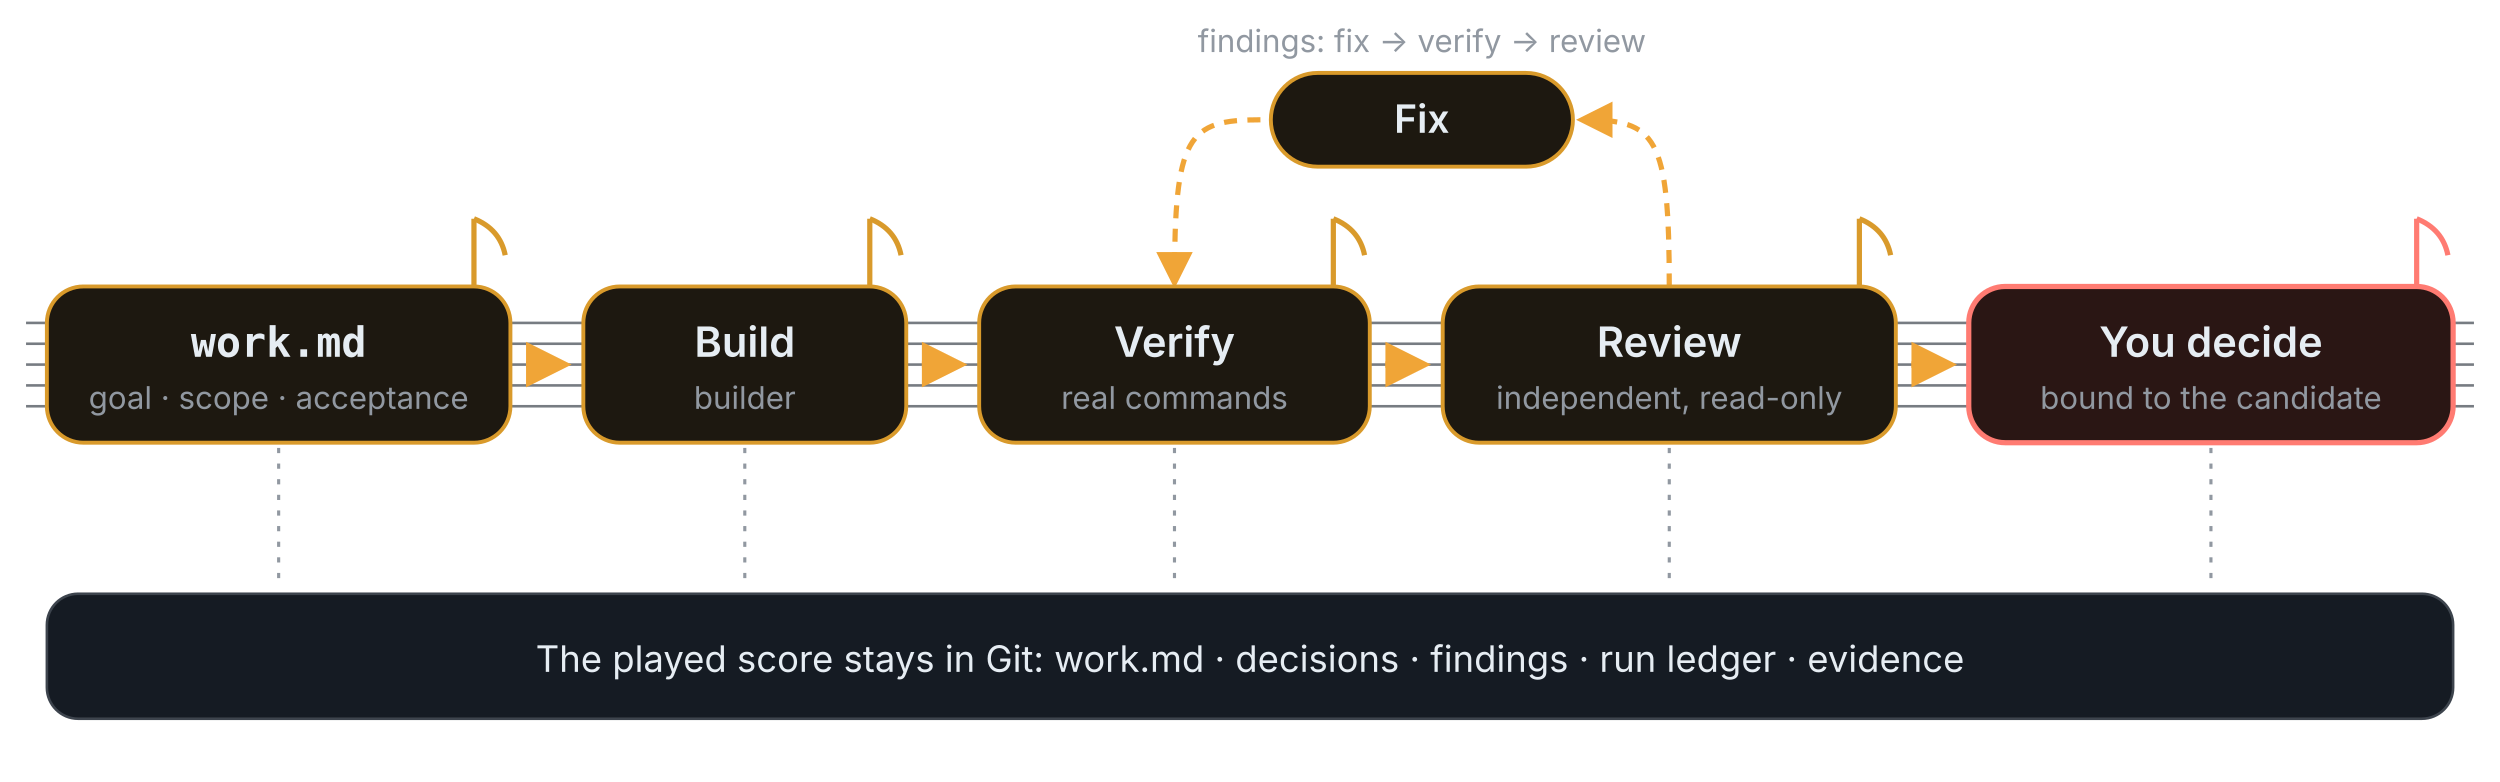
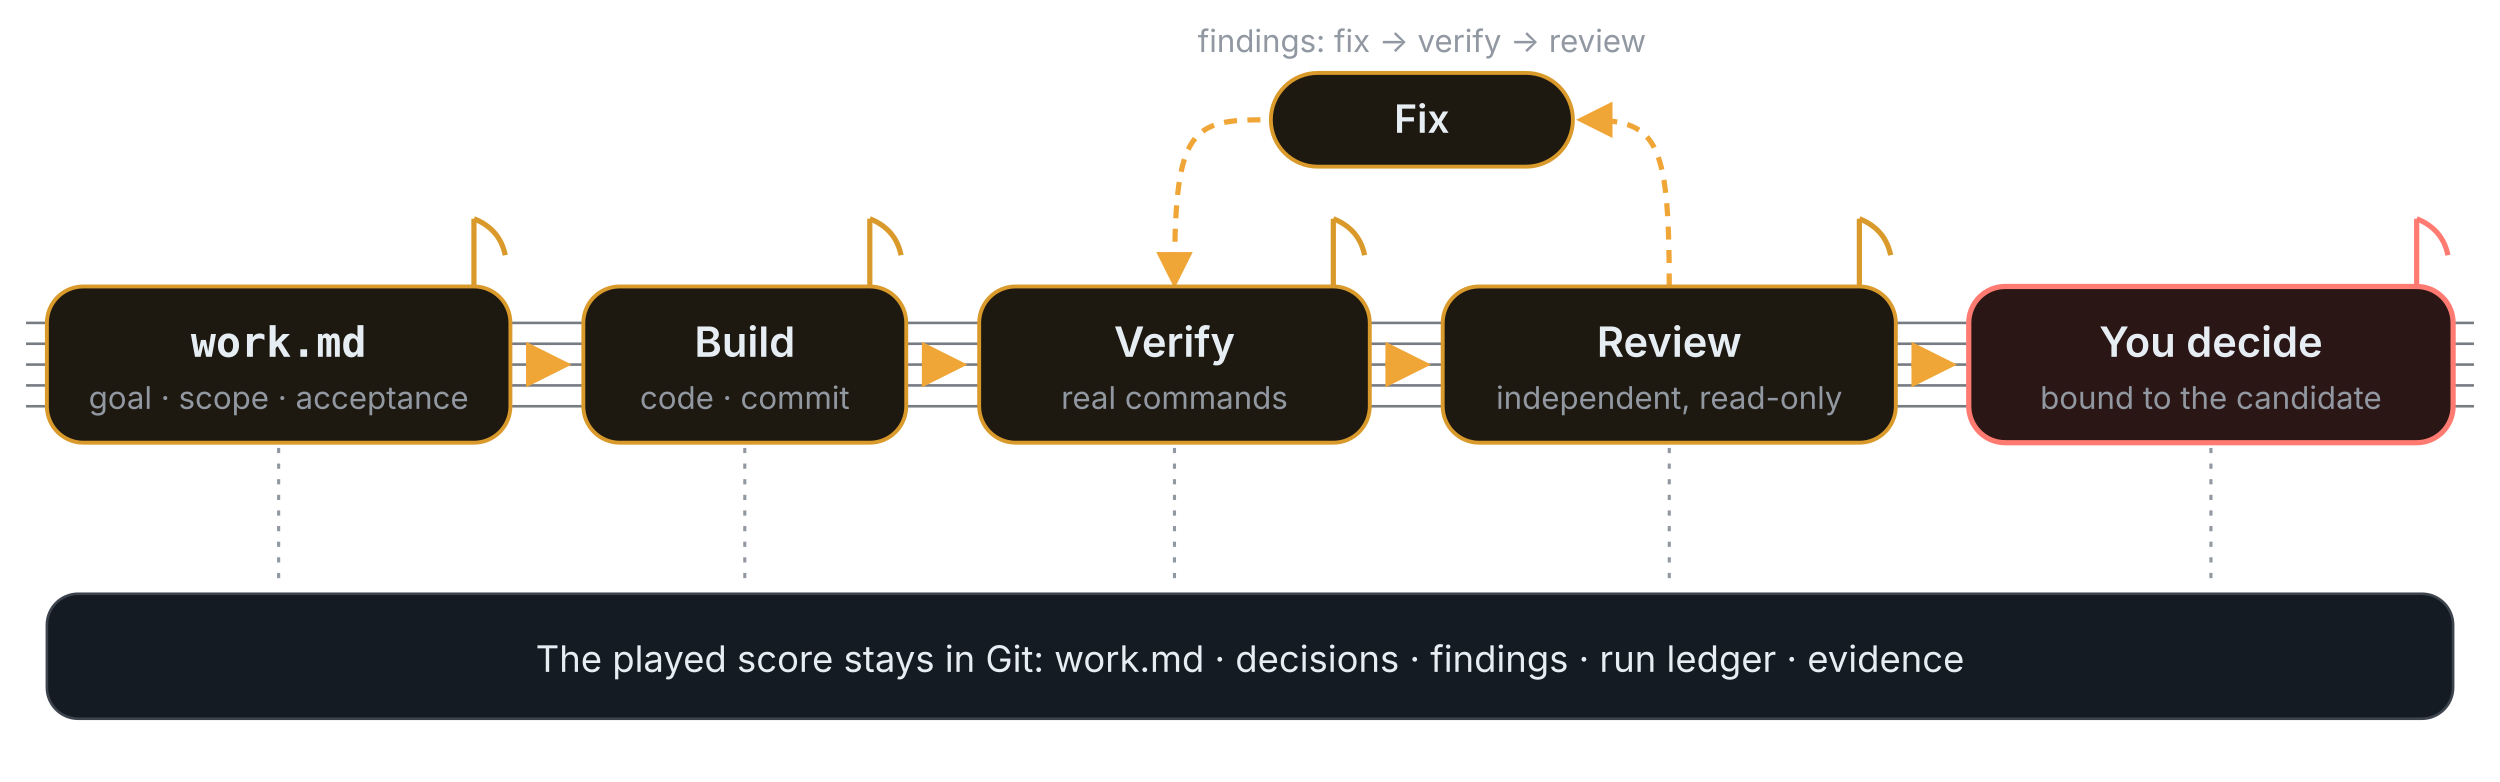
<svg xmlns="http://www.w3.org/2000/svg" width="960" height="300" viewBox="0 0 960 300" role="img">
  <defs>
    <marker id="arrow-dark" viewBox="0 0 10 10" refX="8" refY="5" markerWidth="7" markerHeight="7" orient="auto-start-reverse">
      <path d="M 0 0 L 10 5 L 0 10 z" fill="#f0a537" />
    </marker>
  </defs>
  <line x1="10" y1="124" x2="950" y2="124" stroke="#3d444d" stroke-width="1" opacity="0.7" />
  <line x1="10" y1="132" x2="950" y2="132" stroke="#3d444d" stroke-width="1" opacity="0.7" />
  <line x1="10" y1="140" x2="950" y2="140" stroke="#3d444d" stroke-width="1" opacity="0.7" />
  <line x1="10" y1="148" x2="950" y2="148" stroke="#3d444d" stroke-width="1" opacity="0.7" />
  <line x1="10" y1="156" x2="950" y2="156" stroke="#3d444d" stroke-width="1" opacity="0.7" />
  <line x1="202" y1="140" x2="216" y2="140" stroke="#f0a537" stroke-width="2.5" marker-end="url(#arrow-dark)" />
  <line x1="354" y1="140" x2="368" y2="140" stroke="#f0a537" stroke-width="2.5" marker-end="url(#arrow-dark)" />
  <line x1="532" y1="140" x2="546" y2="140" stroke="#f0a537" stroke-width="2.5" marker-end="url(#arrow-dark)" />
  <line x1="734" y1="140" x2="748" y2="140" stroke="#f0a537" stroke-width="2.5" marker-end="url(#arrow-dark)" />
  <path d="M 641 110 C 641 52, 636 46, 608 46" fill="none" stroke="#f0a537" stroke-width="2" stroke-dasharray="5 4" marker-end="url(#arrow-dark)" />
  <path d="M 484 46 C 456 46, 451 52, 451 108" fill="none" stroke="#f0a537" stroke-width="2" stroke-dasharray="5 4" marker-end="url(#arrow-dark)" />
  <rect x="488" y="28" width="116" height="36" rx="18" fill="#1d1810" stroke="#d99a2b" stroke-width="1.5" />
  <text x="546" y="51" text-anchor="middle" font-family="-apple-system, 'Segoe UI', 'PingFang SC', 'Hiragino Sans GB', 'Noto Sans SC', sans-serif" font-size="15" font-weight="600" fill="#e6edf3">Fix</text>
  <text x="546" y="20" text-anchor="middle" font-family="-apple-system, 'Segoe UI', 'PingFang SC', 'Hiragino Sans GB', 'Noto Sans SC', sans-serif" font-size="12" fill="#9198a1">findings: fix → verify → review</text>
  <rect x="18" y="110" width="178" height="60" rx="14" fill="#1d1810" stroke="#d99a2b" stroke-width="1.5" />
  <line x1="182" y1="110" x2="182" y2="84" stroke="#d99a2b" stroke-width="2" />
  <path d="M 182 84 q 10 4 12 14" fill="none" stroke="#d99a2b" stroke-width="2" />
  <text x="107" y="137" text-anchor="middle" font-family="ui-monospace, SFMono-Regular, Menlo, Consolas, monospace" font-size="16" font-weight="600" fill="#e6edf3">work.md</text>
  <text x="107" y="157" text-anchor="middle" font-family="-apple-system, 'Segoe UI', 'PingFang SC', 'Hiragino Sans GB', 'Noto Sans SC', sans-serif" font-size="12" fill="#9198a1">goal · scope · acceptance</text>
  <line x1="107" y1="172" x2="107" y2="226" stroke="#9198a1" stroke-width="1.2" stroke-dasharray="2 4" />
  <rect x="224" y="110" width="124" height="60" rx="14" fill="#1d1810" stroke="#d99a2b" stroke-width="1.5" />
  <line x1="334" y1="110" x2="334" y2="84" stroke="#d99a2b" stroke-width="2" />
  <path d="M 334 84 q 10 4 12 14" fill="none" stroke="#d99a2b" stroke-width="2" />
  <text x="286" y="137" text-anchor="middle" font-family="-apple-system, 'Segoe UI', 'PingFang SC', 'Hiragino Sans GB', 'Noto Sans SC', sans-serif" font-size="16" font-weight="600" fill="#e6edf3">Build</text>
-   <text x="286" y="157" text-anchor="middle" font-family="-apple-system, 'Segoe UI', 'PingFang SC', 'Hiragino Sans GB', 'Noto Sans SC', sans-serif" font-size="12" fill="#9198a1">builder</text>
+   <text x="286" y="157" text-anchor="middle" font-family="-apple-system, 'Segoe UI', 'PingFang SC', 'Hiragino Sans GB', 'Noto Sans SC', sans-serif" font-size="12" fill="#9198a1">code · commit</text>
  <line x1="286" y1="172" x2="286" y2="226" stroke="#9198a1" stroke-width="1.2" stroke-dasharray="2 4" />
  <rect x="376" y="110" width="150" height="60" rx="14" fill="#1d1810" stroke="#d99a2b" stroke-width="1.5" />
  <line x1="512" y1="110" x2="512" y2="84" stroke="#d99a2b" stroke-width="2" />
  <path d="M 512 84 q 10 4 12 14" fill="none" stroke="#d99a2b" stroke-width="2" />
  <text x="451" y="137" text-anchor="middle" font-family="-apple-system, 'Segoe UI', 'PingFang SC', 'Hiragino Sans GB', 'Noto Sans SC', sans-serif" font-size="16" font-weight="600" fill="#e6edf3">Verify</text>
  <text x="451" y="157" text-anchor="middle" font-family="-apple-system, 'Segoe UI', 'PingFang SC', 'Hiragino Sans GB', 'Noto Sans SC', sans-serif" font-size="12" fill="#9198a1">real commands</text>
  <line x1="451" y1="172" x2="451" y2="226" stroke="#9198a1" stroke-width="1.2" stroke-dasharray="2 4" />
  <rect x="554" y="110" width="174" height="60" rx="14" fill="#1d1810" stroke="#d99a2b" stroke-width="1.5" />
  <line x1="714" y1="110" x2="714" y2="84" stroke="#d99a2b" stroke-width="2" />
  <path d="M 714 84 q 10 4 12 14" fill="none" stroke="#d99a2b" stroke-width="2" />
  <text x="641" y="137" text-anchor="middle" font-family="-apple-system, 'Segoe UI', 'PingFang SC', 'Hiragino Sans GB', 'Noto Sans SC', sans-serif" font-size="16" font-weight="600" fill="#e6edf3">Review</text>
  <text x="641" y="157" text-anchor="middle" font-family="-apple-system, 'Segoe UI', 'PingFang SC', 'Hiragino Sans GB', 'Noto Sans SC', sans-serif" font-size="12" fill="#9198a1">independent, read-only</text>
  <line x1="641" y1="172" x2="641" y2="226" stroke="#9198a1" stroke-width="1.2" stroke-dasharray="2 4" />
  <rect x="756" y="110" width="186" height="60" rx="14" fill="#2a1614" stroke="#ff7b72" stroke-width="2" />
  <line x1="928" y1="110" x2="928" y2="84" stroke="#ff7b72" stroke-width="2" />
  <path d="M 928 84 q 10 4 12 14" fill="none" stroke="#ff7b72" stroke-width="2" />
  <text x="849" y="137" text-anchor="middle" font-family="-apple-system, 'Segoe UI', 'PingFang SC', 'Hiragino Sans GB', 'Noto Sans SC', sans-serif" font-size="16" font-weight="600" fill="#e6edf3">You decide</text>
  <text x="849" y="157" text-anchor="middle" font-family="-apple-system, 'Segoe UI', 'PingFang SC', 'Hiragino Sans GB', 'Noto Sans SC', sans-serif" font-size="12" fill="#9198a1">bound to the candidate</text>
  <line x1="849" y1="172" x2="849" y2="226" stroke="#9198a1" stroke-width="1.2" stroke-dasharray="2 4" />
  <rect x="18" y="228" width="924" height="48" rx="12" fill="#151b23" stroke="#3d444d" stroke-width="1" />
  <text x="480" y="258" text-anchor="middle" font-family="-apple-system, 'Segoe UI', 'PingFang SC', 'Hiragino Sans GB', 'Noto Sans SC', sans-serif" font-size="14" fill="#e6edf3">The played score stays in Git: work.md · decisions · findings · run ledger · evidence</text>
</svg>
